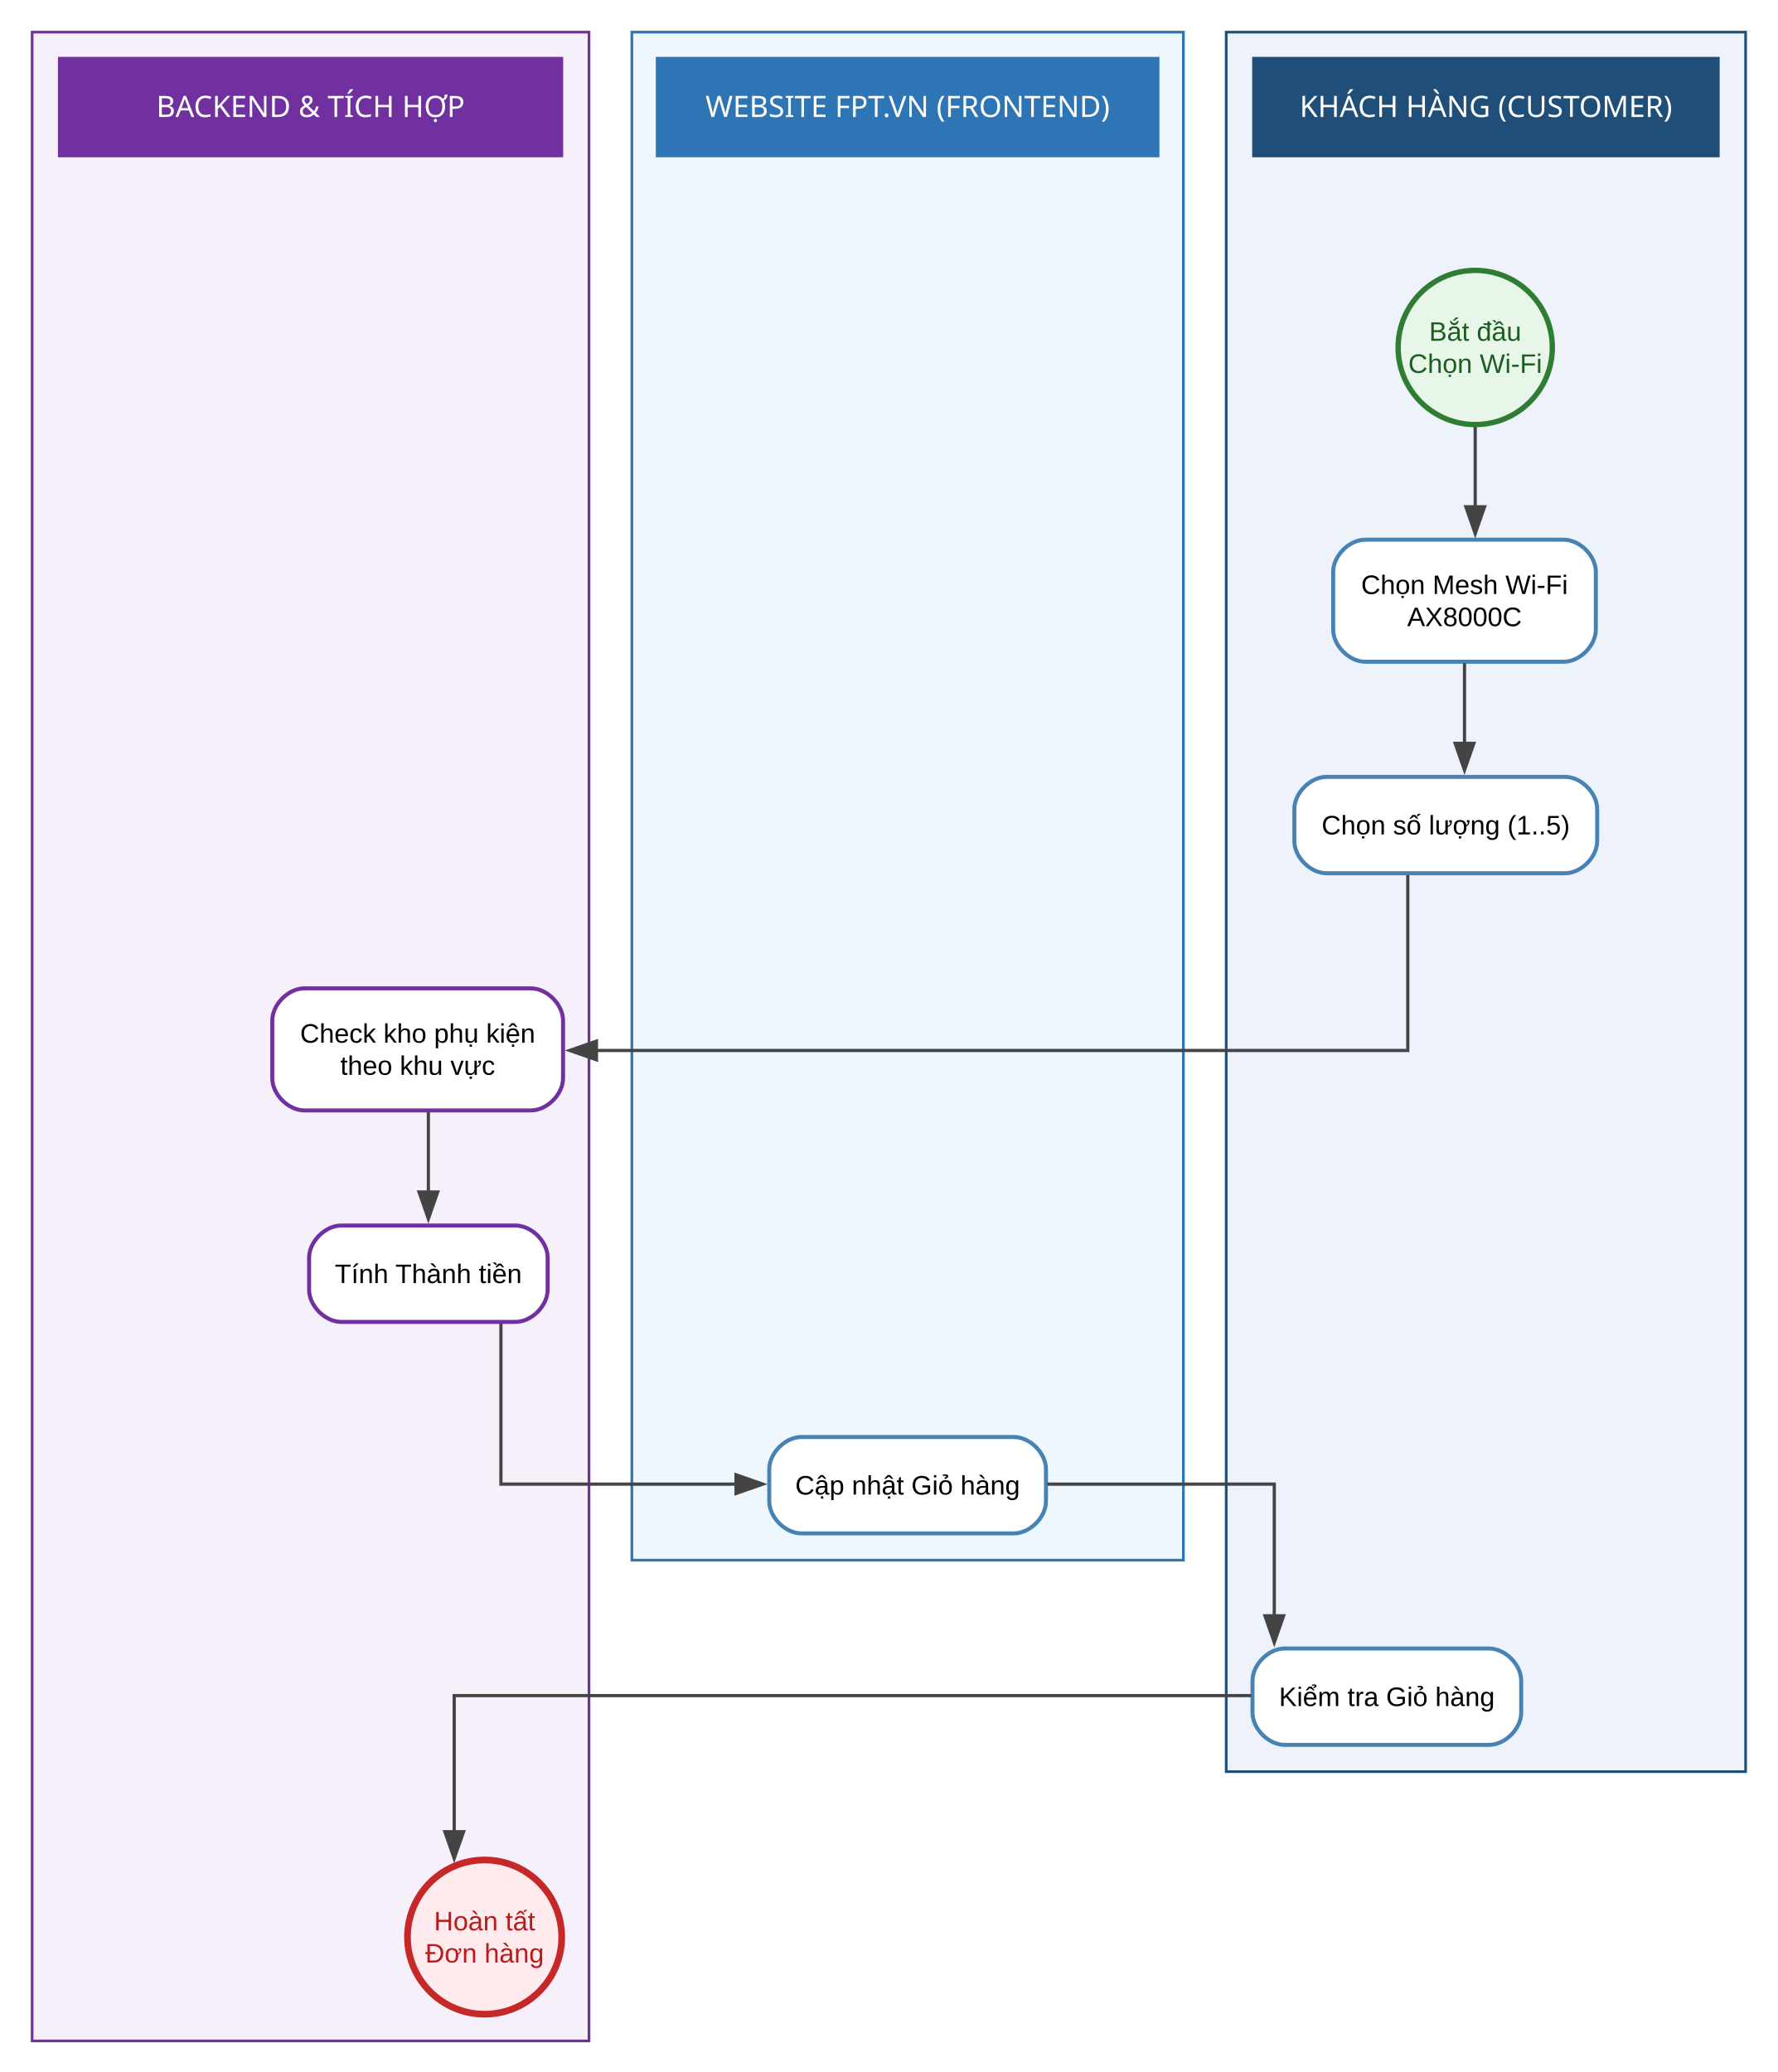
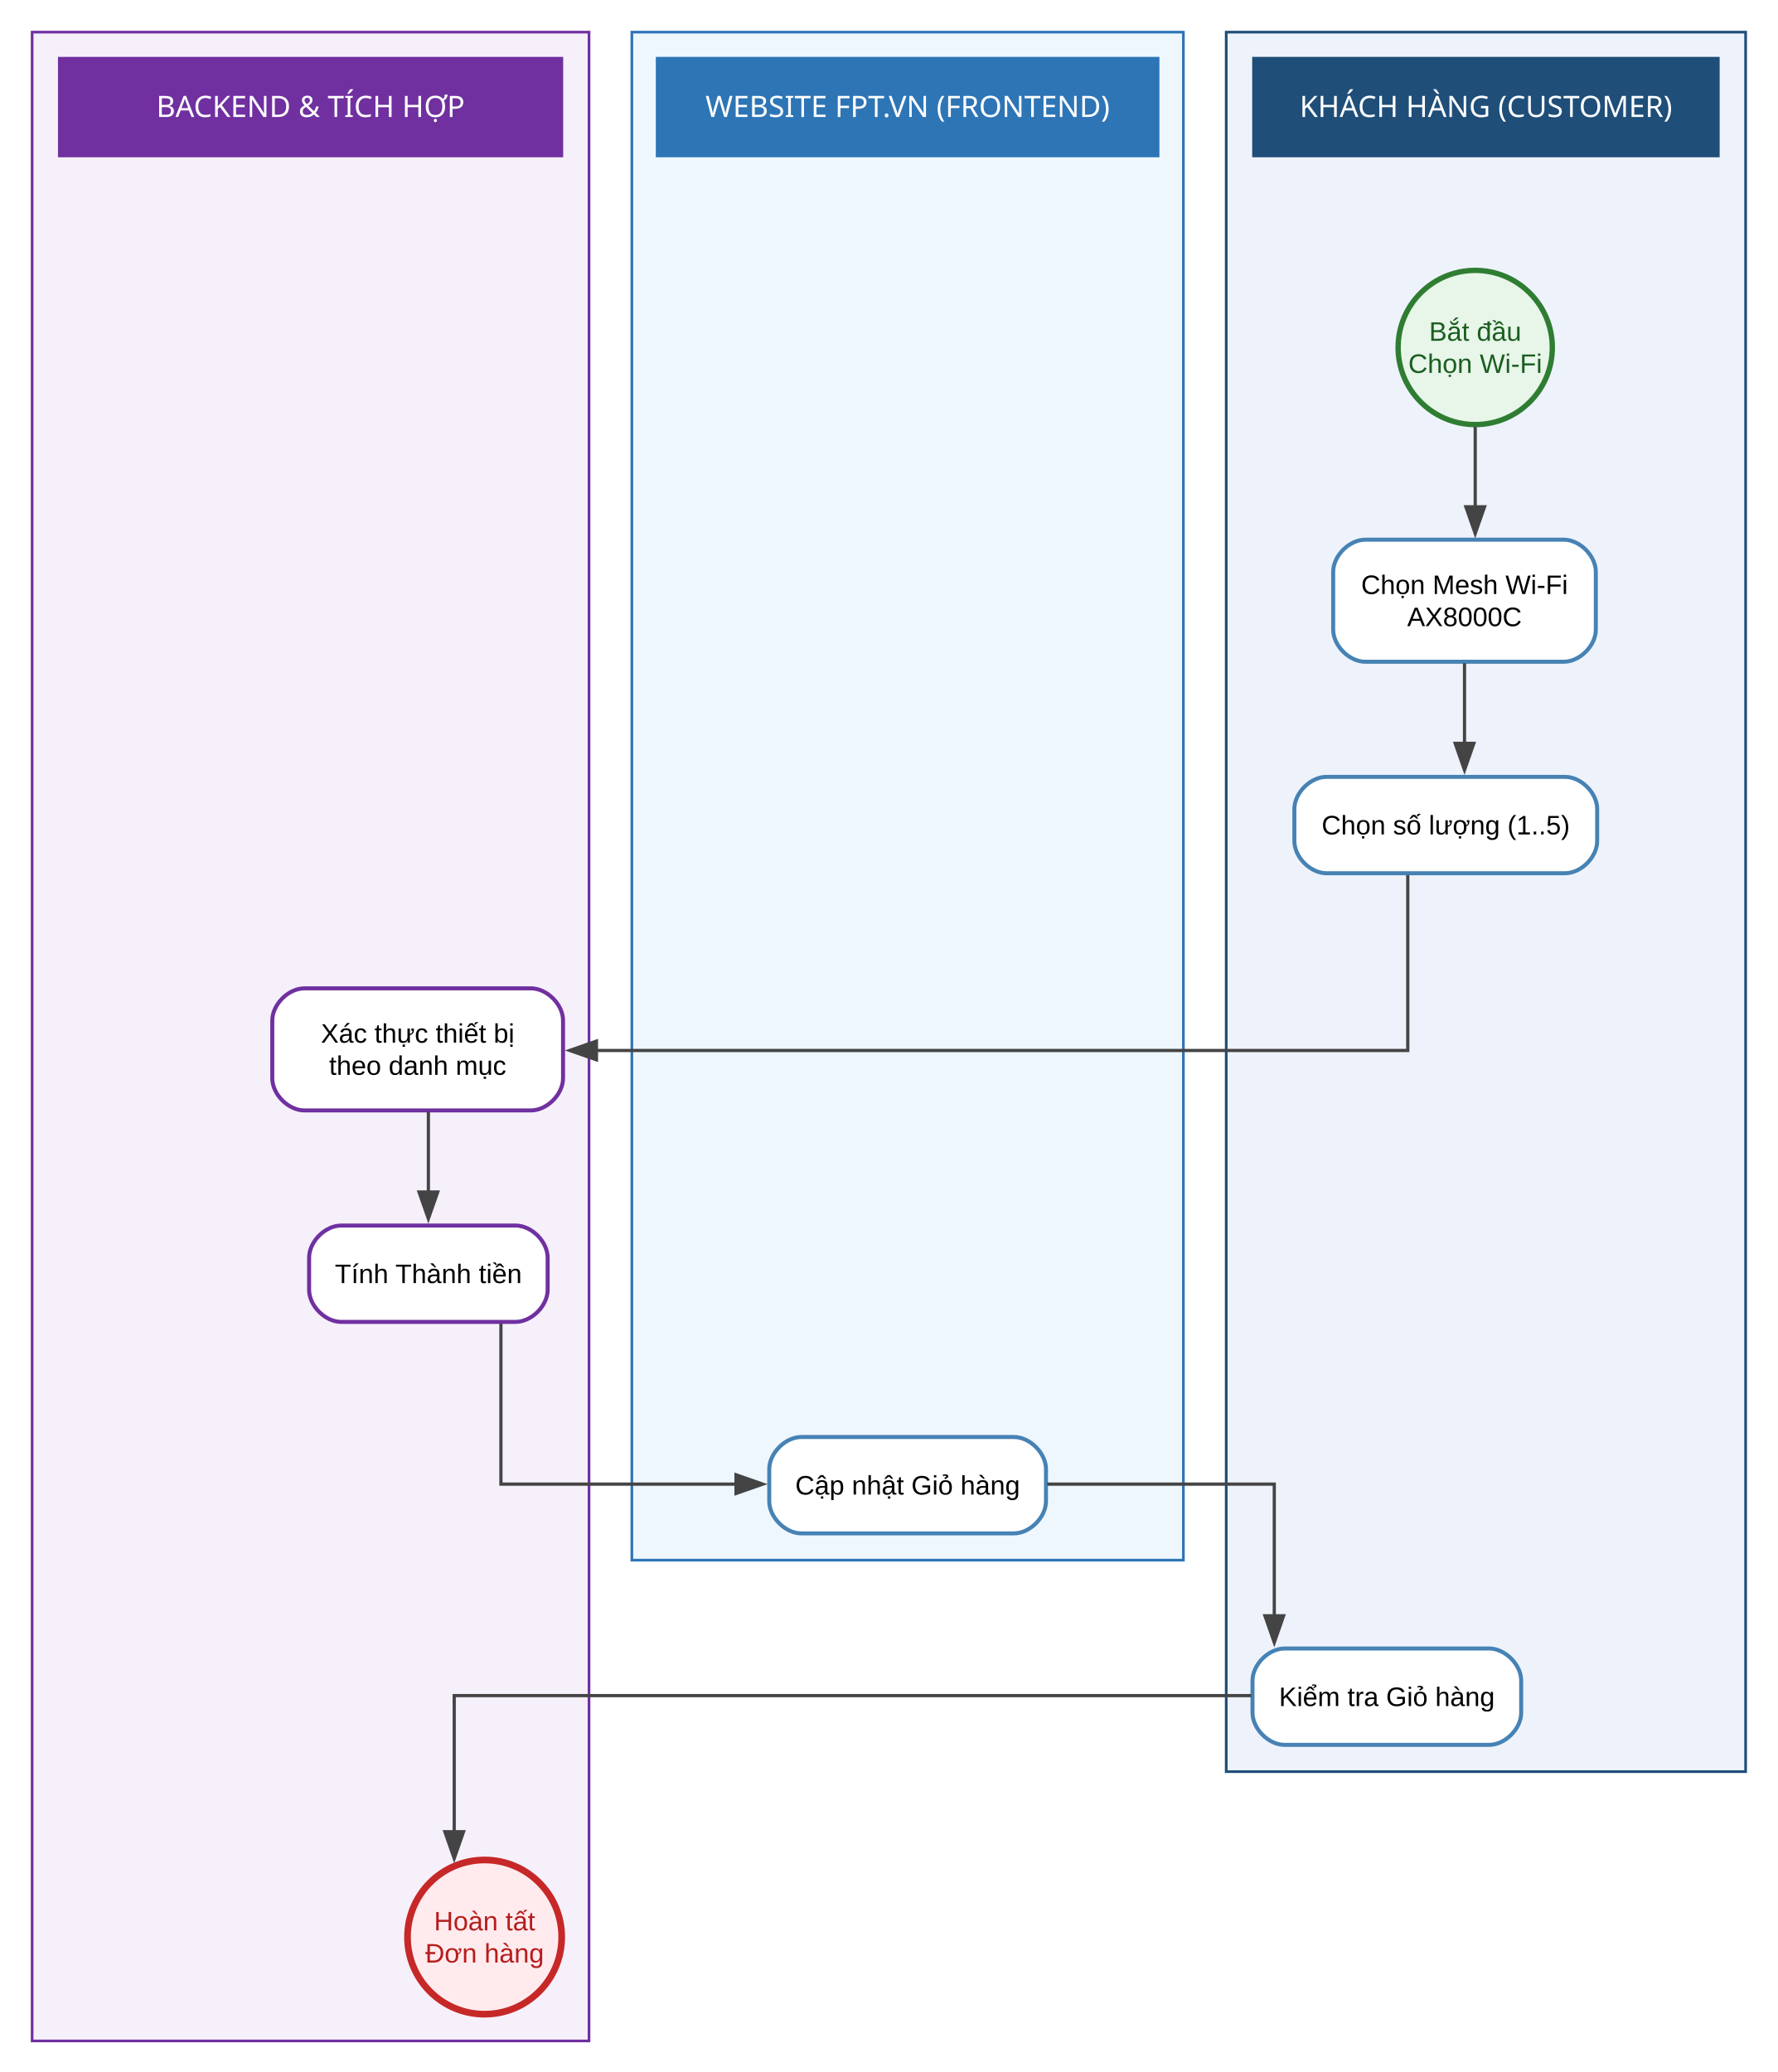
<svg xmlns="http://www.w3.org/2000/svg" width="664pt" height="774pt" viewBox="0.00 0.00 664.00 774.00">
  <g id="graph0" class="graph" transform="scale(1 1) rotate(0) translate(4 770.4)">
    <polygon fill="white" stroke="none" points="-4,4 -4,-770.4 660,-770.4 660,4 -4,4" />
    <g id="clust1" class="cluster">
      <polygon fill="#eef3fb" stroke="#1f4e78" points="454,-108.6 454,-758.4 648,-758.4 648,-108.6 454,-108.6" />
    </g>
    <g id="clust2" class="cluster">
      <polygon fill="#eef7fd" stroke="#2e75b6" points="232,-187.6 232,-758.4 438,-758.4 438,-187.6 232,-187.6" />
    </g>
    <g id="clust3" class="cluster">
      <polygon fill="#f6f0fb" stroke="#7030a0" points="8,-8 8,-758.4 216,-758.4 216,-8 8,-8" />
    </g>
    <g id="node1" class="node">
      <polygon fill="#1f4e78" stroke="#1f4e78" stroke-width="1.5" points="637.55,-748.4 464.45,-748.4 464.45,-712.4 637.55,-712.4 637.55,-748.4" />
      <text xml:space="preserve" text-anchor="middle" x="551" y="-726.7" font-family="Arial bold" font-size="11.00" fill="white">KHÁCH HÀNG (CUSTOMER)</text>
    </g>
    <g id="node2" class="node">
      <ellipse fill="#e8f5e9" stroke="#2e7d32" stroke-width="2" cx="547" cy="-640.6" rx="28.8" ry="28.8" />
      <text xml:space="preserve" text-anchor="middle" x="547" y="-643.1" font-family="Arial" font-size="10.00" fill="#1b5e20">Bắt đầu</text>
      <text xml:space="preserve" text-anchor="middle" x="547" y="-631.1" font-family="Arial" font-size="10.00" fill="#1b5e20">Chọn Wi-Fi</text>
    </g>
    <g id="node3" class="node">
      <path fill="white" stroke="#4682b4" stroke-width="1.5" d="M580.05,-568.8C580.05,-568.8 505.95,-568.8 505.95,-568.8 499.95,-568.8 493.95,-562.8 493.95,-556.8 493.95,-556.8 493.95,-535.2 493.95,-535.2 493.95,-529.2 499.95,-523.2 505.95,-523.2 505.95,-523.2 580.05,-523.2 580.05,-523.2 586.05,-523.2 592.05,-529.2 592.05,-535.2 592.05,-535.2 592.05,-556.8 592.05,-556.8 592.05,-562.8 586.05,-568.8 580.05,-568.8" />
      <text xml:space="preserve" text-anchor="middle" x="543" y="-548.5" font-family="Arial" font-size="10.00">Chọn Mesh Wi-Fi</text>
      <text xml:space="preserve" text-anchor="middle" x="543" y="-536.5" font-family="Arial" font-size="10.00">AX8000C</text>
    </g>
    <g id="edge4" class="edge">
      <path fill="none" stroke="#444444" stroke-width="1.2" d="M547,-610.93C547,-610.93 547,-581.08 547,-581.08" />
      <polygon fill="#444444" stroke="#444444" stroke-width="1.2" points="550.5,-581.08 547,-571.08 543.5,-581.08 550.5,-581.08" />
    </g>
    <g id="node4" class="node">
      <path fill="white" stroke="#4682b4" stroke-width="1.5" d="M580.55,-480.2C580.55,-480.2 491.45,-480.2 491.45,-480.2 485.45,-480.2 479.45,-474.2 479.45,-468.2 479.45,-468.2 479.45,-456.2 479.45,-456.2 479.45,-450.2 485.45,-444.2 491.45,-444.2 491.45,-444.2 580.55,-444.2 580.55,-444.2 586.55,-444.2 592.55,-450.2 592.55,-456.2 592.55,-456.2 592.55,-468.2 592.55,-468.2 592.55,-474.2 586.55,-480.2 580.55,-480.2" />
      <text xml:space="preserve" text-anchor="middle" x="536" y="-458.7" font-family="Arial" font-size="10.00">Chọn số lượng (1..5)</text>
    </g>
    <g id="edge5" class="edge">
      <path fill="none" stroke="#444444" stroke-width="1.2" d="M543,-522.66C543,-522.66 543,-492.73 543,-492.73" />
      <polygon fill="#444444" stroke="#444444" stroke-width="1.2" points="546.5,-492.73 543,-482.73 539.5,-492.73 546.5,-492.73" />
    </g>
    <g id="node9" class="node">
      <path fill="white" stroke="#7030a0" stroke-width="1.5" d="M194.3,-401.2C194.3,-401.2 109.7,-401.2 109.7,-401.2 103.7,-401.2 97.7,-395.2 97.7,-389.2 97.7,-389.2 97.7,-367.6 97.7,-367.6 97.7,-361.6 103.7,-355.6 109.7,-355.6 109.7,-355.6 194.3,-355.6 194.3,-355.6 200.3,-355.6 206.3,-361.6 206.3,-367.6 206.3,-367.6 206.3,-389.2 206.3,-389.2 206.3,-395.2 200.3,-401.2 194.3,-401.2" />
-       <text xml:space="preserve" text-anchor="middle" x="152" y="-380.9" font-family="Arial" font-size="10.00">Check kho phụ kiện</text>
-       <text xml:space="preserve" text-anchor="middle" x="152" y="-368.9" font-family="Arial" font-size="10.00">theo khu vực</text>
+       <text xml:space="preserve" text-anchor="middle" x="152" y="-380.9" font-family="Arial" font-size="10.00">Xác thực thiết bị</text>
+       <text xml:space="preserve" text-anchor="middle" x="152" y="-368.9" font-family="Arial" font-size="10.00">theo danh mục</text>
    </g>
    <g id="edge6" class="edge">
      <path fill="none" stroke="#444444" stroke-width="1.2" d="M521.81,-443.51C521.81,-418.71 521.81,-378 521.81,-378 521.81,-378 218.78,-378 218.78,-378" />
      <polygon fill="#444444" stroke="#444444" stroke-width="1.2" points="218.78,-374.5 208.78,-378 218.78,-381.5 218.78,-374.5" />
    </g>
    <g id="node5" class="node">
      <path fill="white" stroke="#4682b4" stroke-width="1.5" d="M552.17,-154.6C552.17,-154.6 475.82,-154.6 475.82,-154.6 469.82,-154.6 463.82,-148.6 463.82,-142.6 463.82,-142.6 463.82,-130.6 463.82,-130.6 463.82,-124.6 469.82,-118.6 475.82,-118.6 475.82,-118.6 552.17,-118.6 552.17,-118.6 558.17,-118.6 564.17,-124.6 564.17,-130.6 564.17,-130.6 564.17,-142.6 564.17,-142.6 564.17,-148.6 558.17,-154.6 552.17,-154.6" />
      <text xml:space="preserve" text-anchor="middle" x="514" y="-133.1" font-family="Arial" font-size="10.00">Kiểm tra Giỏ hàng</text>
    </g>
    <g id="node11" class="node">
      <ellipse fill="#ffebee" stroke="#c62828" stroke-width="2.5" cx="177" cy="-46.8" rx="28.8" ry="28.8" />
      <text xml:space="preserve" text-anchor="middle" x="177" y="-49.3" font-family="Arial" font-size="10.00" fill="#b71c1c">Hoàn tất</text>
      <text xml:space="preserve" text-anchor="middle" x="177" y="-37.3" font-family="Arial" font-size="10.00" fill="#b71c1c">Đơn hàng</text>
    </g>
    <g id="edge10" class="edge">
      <path fill="none" stroke="#444444" stroke-width="1.2" d="M463.35,-137C366.73,-137 165.65,-137 165.65,-137 165.65,-137 165.65,-86.17 165.65,-86.17" />
      <polygon fill="#444444" stroke="#444444" stroke-width="1.2" points="169.15,-86.17 165.65,-76.17 162.15,-86.17 169.15,-86.17" />
    </g>
    <g id="node6" class="node">
      <polygon fill="#2e75b6" stroke="#2e75b6" stroke-width="1.5" points="428.3,-748.4 241.7,-748.4 241.7,-712.4 428.3,-712.4 428.3,-748.4" />
      <text xml:space="preserve" text-anchor="middle" x="335" y="-726.7" font-family="Arial bold" font-size="11.00" fill="white">WEBSITE FPT.VN (FRONTEND)</text>
    </g>
    <g id="node7" class="node">
      <path fill="white" stroke="#4682b4" stroke-width="1.5" d="M374.68,-233.6C374.68,-233.6 295.32,-233.6 295.32,-233.6 289.32,-233.6 283.32,-227.6 283.32,-221.6 283.32,-221.6 283.32,-209.6 283.32,-209.6 283.32,-203.6 289.32,-197.6 295.32,-197.6 295.32,-197.6 374.68,-197.6 374.68,-197.6 380.68,-197.6 386.68,-203.6 386.68,-209.6 386.68,-209.6 386.68,-221.6 386.68,-221.6 386.68,-227.6 380.68,-233.6 374.68,-233.6" />
      <text xml:space="preserve" text-anchor="middle" x="335" y="-212.1" font-family="Arial" font-size="10.00">Cập nhật Giỏ hàng</text>
    </g>
    <g id="edge9" class="edge">
      <path fill="none" stroke="#444444" stroke-width="1.2" d="M387.17,-216C425.87,-216 471.95,-216 471.95,-216 471.95,-216 471.95,-166.83 471.95,-166.83" />
      <polygon fill="#444444" stroke="#444444" stroke-width="1.2" points="475.45,-166.83 471.95,-156.83 468.45,-166.83 475.45,-166.83" />
    </g>
    <g id="node8" class="node">
      <polygon fill="#7030a0" stroke="#7030a0" stroke-width="1.5" points="205.6,-748.4 18.4,-748.4 18.4,-712.4 205.6,-712.4 205.6,-748.4" />
      <text xml:space="preserve" text-anchor="middle" x="112" y="-726.7" font-family="Arial bold" font-size="11.00" fill="white">BACKEND &amp; TÍCH HỢP</text>
    </g>
    <g id="node10" class="node">
      <path fill="white" stroke="#7030a0" stroke-width="1.5" d="M188.55,-312.6C188.55,-312.6 123.45,-312.6 123.45,-312.6 117.45,-312.6 111.45,-306.6 111.45,-300.6 111.45,-300.6 111.45,-288.6 111.45,-288.6 111.45,-282.6 117.45,-276.6 123.45,-276.6 123.45,-276.6 188.55,-276.6 188.55,-276.6 194.55,-276.6 200.55,-282.6 200.55,-288.6 200.55,-288.6 200.55,-300.6 200.55,-300.6 200.55,-306.6 194.55,-312.6 188.55,-312.6" />
      <text xml:space="preserve" text-anchor="middle" x="156" y="-291.1" font-family="Arial" font-size="10.00">Tính Thành tiền</text>
    </g>
    <g id="edge7" class="edge">
      <path fill="none" stroke="#444444" stroke-width="1.2" d="M156,-355.06C156,-355.06 156,-325.13 156,-325.13" />
      <polygon fill="#444444" stroke="#444444" stroke-width="1.2" points="159.5,-325.13 156,-315.13 152.5,-325.13 159.5,-325.13" />
    </g>
    <g id="edge8" class="edge">
      <path fill="none" stroke="#444444" stroke-width="1.2" d="M183.1,-275.97C183.1,-252.73 183.1,-216 183.1,-216 183.1,-216 270.91,-216 270.91,-216" />
      <polygon fill="#444444" stroke="#444444" stroke-width="1.2" points="270.91,-219.5 280.91,-216 270.91,-212.5 270.91,-219.5" />
    </g>
  </g>
</svg>
